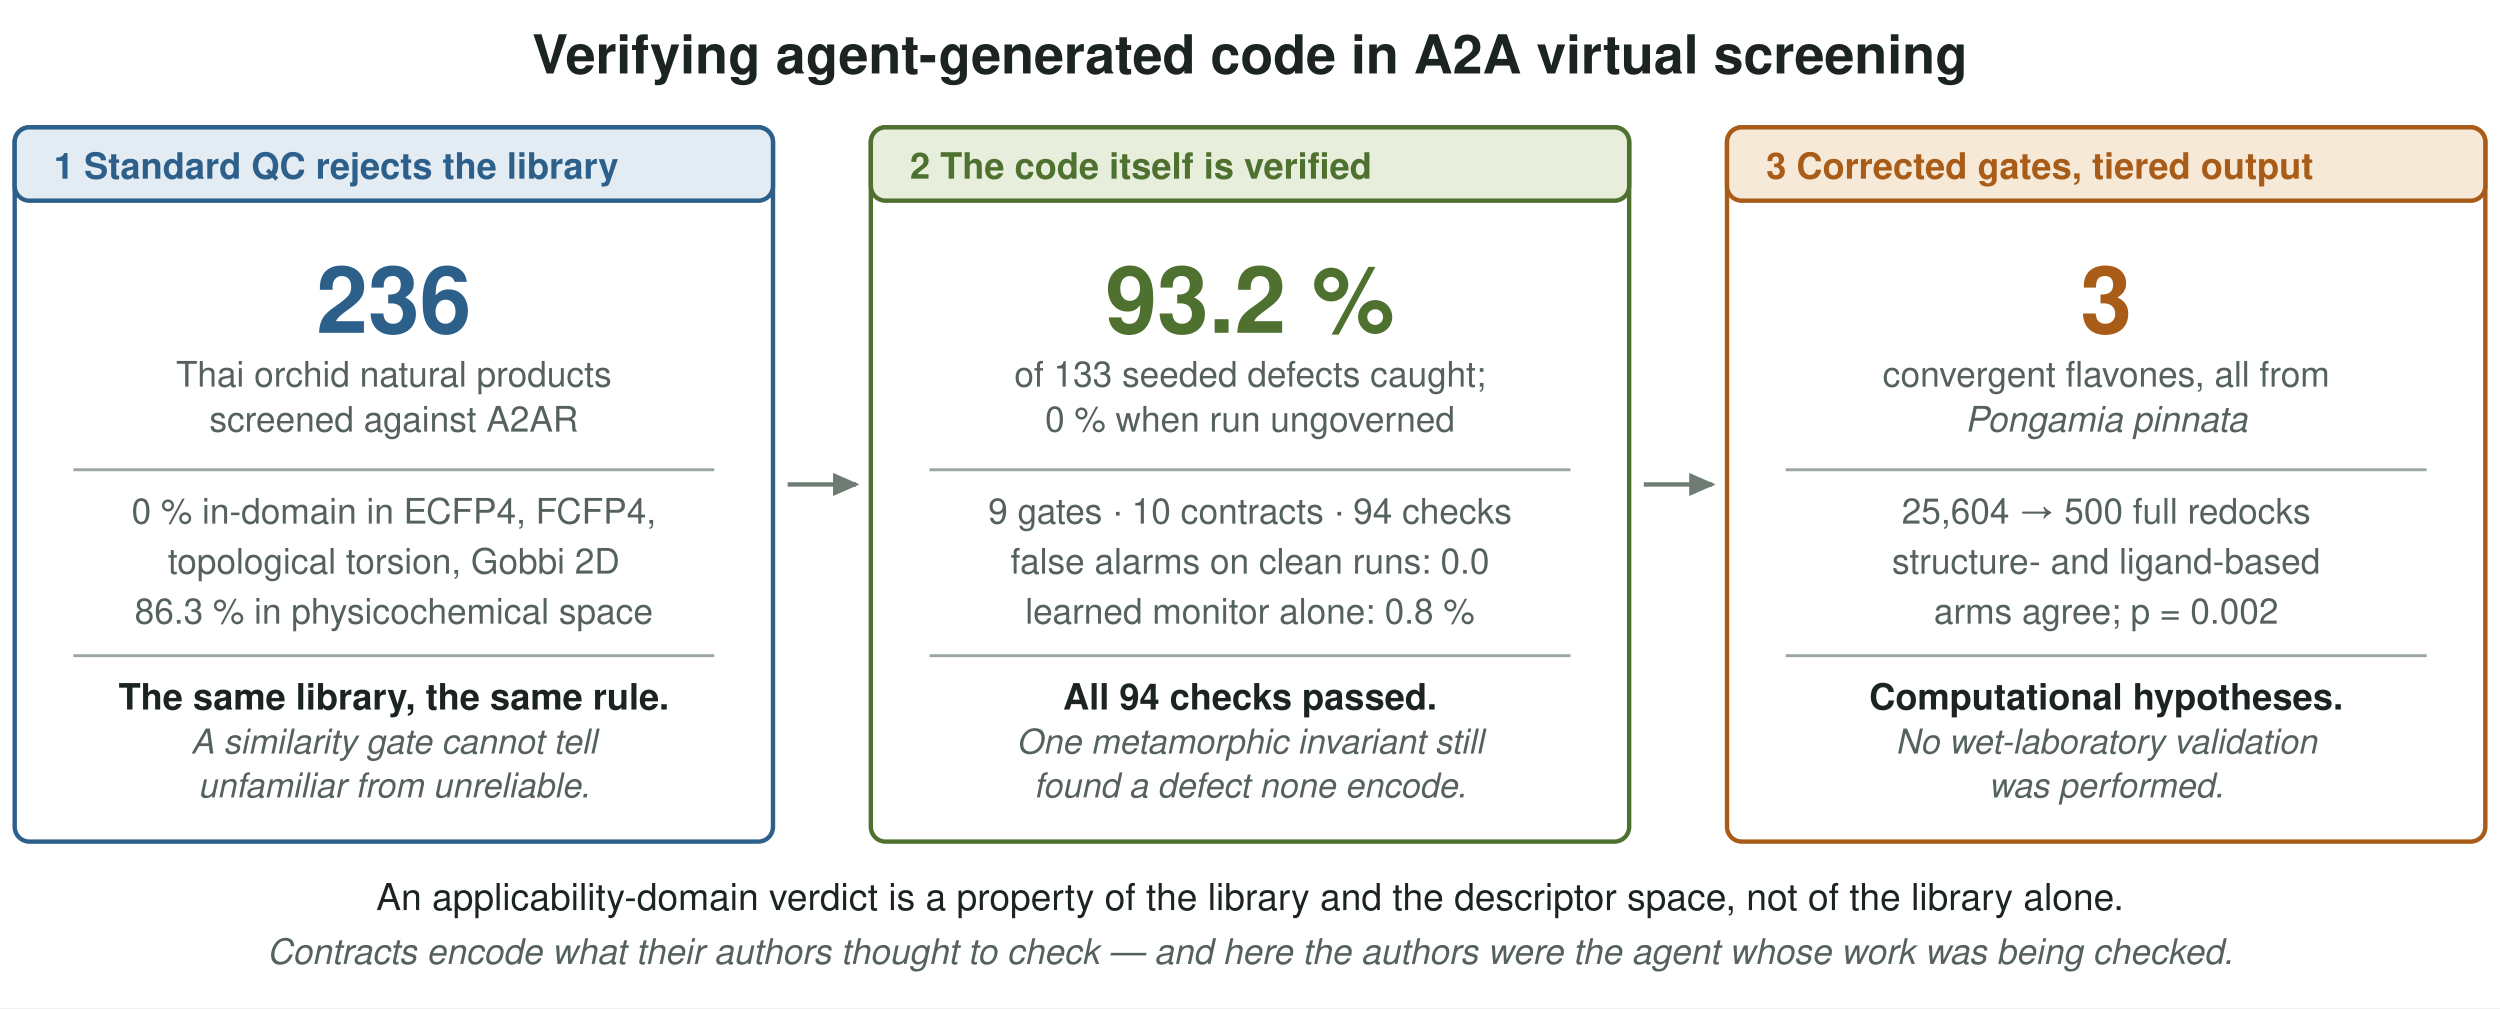
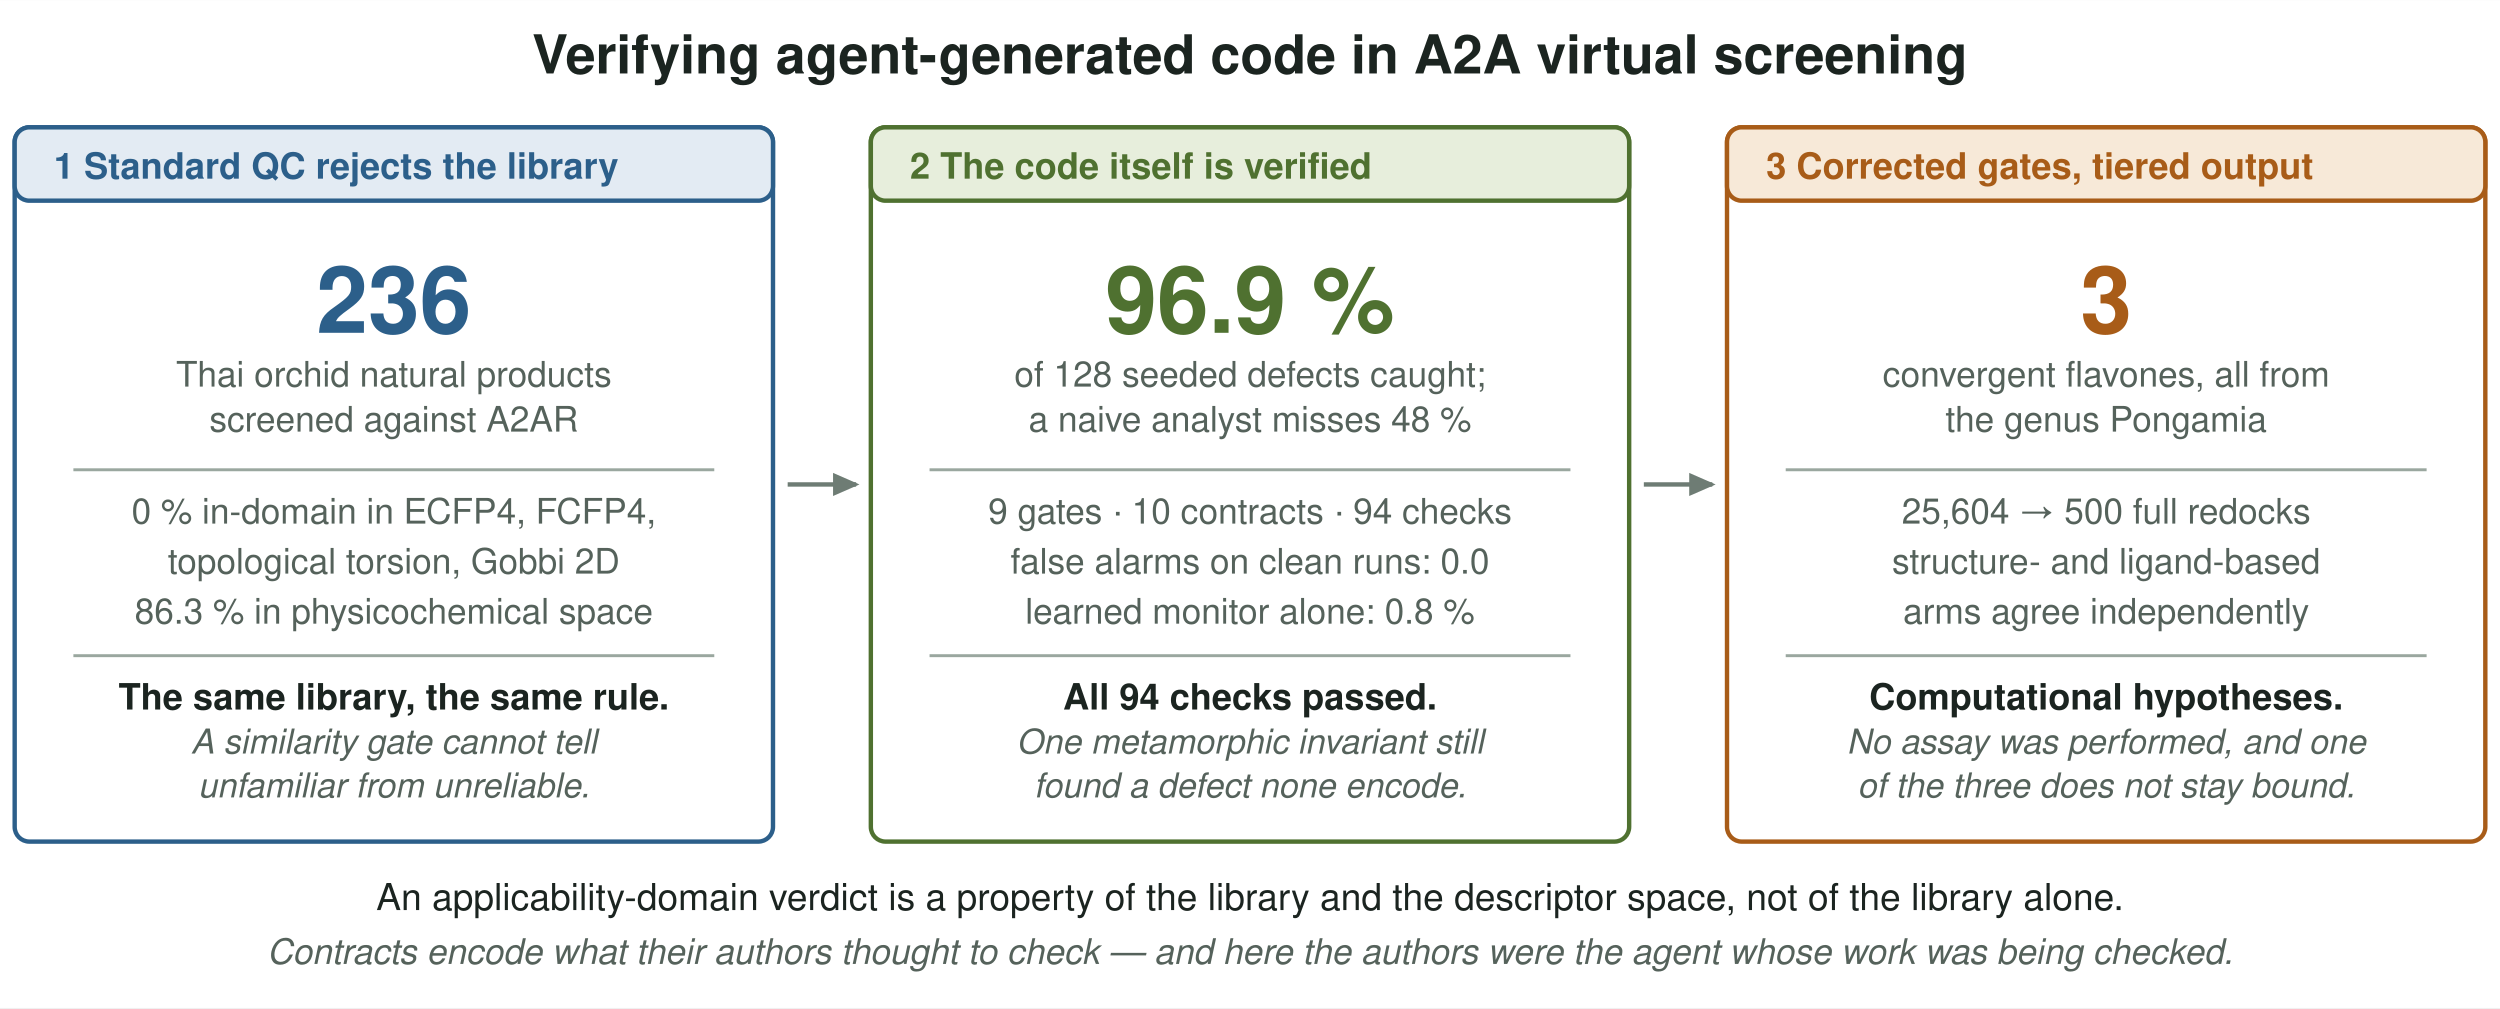
<svg xmlns="http://www.w3.org/2000/svg" viewBox="0 0 511 206" width="180.3mm" height="72.7mm" role="img" font-family="Helvetica, Arial, sans-serif">
  <rect width="511" height="206" fill="#FFFFFF" />
  <defs>
    <marker id="a" viewBox="0 0 8 8" refX="7" refY="4" markerWidth="6" markerHeight="6" orient="auto-start-reverse">
      <path d="M0,0.5 L8,4 L0,7.5 z" fill="#6E7C74" />
    </marker>
  </defs>
  <text x="255.5" y="15" font-size="11" fill="#1B2420" font-weight="bold" font-style="normal" text-anchor="middle">Verifying agent-generated code in A2A virtual screening</text>
  <rect x="3" y="26" width="155" height="146" rx="3" fill="#FFFFFF" stroke="#2C5F8A" stroke-width="0.9" />
  <rect x="3" y="26" width="155" height="15" rx="3" fill="#E3EBF3" stroke="#2C5F8A" stroke-width="0.9" />
  <text x="11" y="36.5" font-size="7.4" fill="#2C5F8A" font-weight="bold" font-style="normal" text-anchor="start">1  Standard QC rejects the library</text>
  <text x="80.5" y="68" font-size="19" fill="#2C5F8A" font-weight="bold" font-style="normal" text-anchor="middle">236</text>
  <text x="80.5" y="79" font-size="7.2" fill="#55625B" font-weight="normal" font-style="normal" text-anchor="middle">Thai orchid natural products</text>
  <text x="80.5" y="88.2" font-size="7.2" fill="#55625B" font-weight="normal" font-style="normal" text-anchor="middle">screened against A2AR</text>
  <line x1="15" y1="96" x2="146" y2="96" stroke="#9AA79F" stroke-width="0.6" />
  <text x="80.5" y="107" font-size="7.2" fill="#55625B" font-weight="normal" font-style="normal" text-anchor="middle">0 % in-domain in ECFP4, FCFP4,</text>
  <text x="80.5" y="117.224" font-size="7.2" fill="#55625B" font-weight="normal" font-style="normal" text-anchor="middle">topological torsion, Gobbi 2D</text>
  <text x="80.5" y="127.448" font-size="7.2" fill="#55625B" font-weight="normal" font-style="normal" text-anchor="middle">86.3 % in physicochemical space</text>
  <line x1="15" y1="134" x2="146" y2="134" stroke="#9AA79F" stroke-width="0.6" />
  <text x="80.5" y="145" font-size="7.4" fill="#1B2420" font-weight="bold" font-style="normal" text-anchor="middle">The same library, the same rule.</text>
  <text x="80.5" y="154" font-size="7" fill="#55625B" font-weight="normal" font-style="italic" text-anchor="middle">A similarity gate cannot tell</text>
  <text x="80.5" y="162.96" font-size="7" fill="#55625B" font-weight="normal" font-style="italic" text-anchor="middle">unfamiliar from unreliable.</text>
  <line x1="161" y1="99" x2="175" y2="99" stroke="#6E7C74" stroke-width="0.9" marker-end="url(#a)" />
  <rect x="178" y="26" width="155" height="146" rx="3" fill="#FFFFFF" stroke="#4F7130" stroke-width="0.9" />
  <rect x="178" y="26" width="155" height="15" rx="3" fill="#E7EEDC" stroke="#4F7130" stroke-width="0.9" />
  <text x="186" y="36.5" font-size="7.4" fill="#4F7130" font-weight="bold" font-style="normal" text-anchor="start">2  The code itself is verified</text>
-   <text x="255.5" y="68" font-size="19" fill="#4F7130" font-weight="bold" font-style="normal" text-anchor="middle">93.2 %</text>
-   <text x="255.5" y="79" font-size="7.2" fill="#55625B" font-weight="normal" font-style="normal" text-anchor="middle">of 133 seeded defects caught;</text>
-   <text x="255.5" y="88.2" font-size="7.2" fill="#55625B" font-weight="normal" font-style="normal" text-anchor="middle">0 % when run ungoverned</text>
+   <text x="255.5" y="68" font-size="19" fill="#4F7130" font-weight="bold" font-style="normal" text-anchor="middle">96.9 %</text>
+   <text x="255.5" y="79" font-size="7.2" fill="#55625B" font-weight="normal" font-style="normal" text-anchor="middle">of 128 seeded defects caught;</text>
+   <text x="255.5" y="88.2" font-size="7.2" fill="#55625B" font-weight="normal" font-style="normal" text-anchor="middle">a naive analyst misses 48 %</text>
  <line x1="190" y1="96" x2="321" y2="96" stroke="#9AA79F" stroke-width="0.6" />
  <text x="255.5" y="107" font-size="7.2" fill="#55625B" font-weight="normal" font-style="normal" text-anchor="middle">9 gates · 10 contracts · 94 checks</text>
  <text x="255.5" y="117.224" font-size="7.2" fill="#55625B" font-weight="normal" font-style="normal" text-anchor="middle">false alarms on clean runs: 0.0</text>
  <text x="255.5" y="127.448" font-size="7.2" fill="#55625B" font-weight="normal" font-style="normal" text-anchor="middle">learned monitor alone: 0.8 %</text>
  <line x1="190" y1="134" x2="321" y2="134" stroke="#9AA79F" stroke-width="0.6" />
  <text x="255.5" y="145" font-size="7.4" fill="#1B2420" font-weight="bold" font-style="normal" text-anchor="middle">All 94 checks passed.</text>
  <text x="255.5" y="154" font-size="7" fill="#55625B" font-weight="normal" font-style="italic" text-anchor="middle">One metamorphic invariant still</text>
  <text x="255.5" y="162.96" font-size="7" fill="#55625B" font-weight="normal" font-style="italic" text-anchor="middle">found a defect none encode.</text>
  <line x1="336" y1="99" x2="350" y2="99" stroke="#6E7C74" stroke-width="0.9" marker-end="url(#a)" />
  <rect x="353" y="26" width="155" height="146" rx="3" fill="#FFFFFF" stroke="#A85C18" stroke-width="0.9" />
  <rect x="353" y="26" width="155" height="15" rx="3" fill="#F7E9D8" stroke="#A85C18" stroke-width="0.9" />
  <text x="361" y="36.5" font-size="7.4" fill="#A85C18" font-weight="bold" font-style="normal" text-anchor="start">3  Corrected gates, tiered output</text>
  <text x="430.5" y="68" font-size="19" fill="#A85C18" font-weight="bold" font-style="normal" text-anchor="middle">3</text>
  <text x="430.5" y="79" font-size="7.2" fill="#55625B" font-weight="normal" font-style="normal" text-anchor="middle">convergent flavones, all from</text>
-   <text x="430.5" y="88.2" font-size="7.2" fill="#55625B" font-weight="normal" font-style="italic" text-anchor="middle">Pongamia pinnata</text>
+   <text x="430.5" y="88.2" font-size="7.2" fill="#55625B" font-weight="normal" font-style="normal" text-anchor="middle">the genus Pongamia</text>
  <line x1="365" y1="96" x2="496" y2="96" stroke="#9AA79F" stroke-width="0.6" />
  <text x="430.5" y="107" font-size="7.2" fill="#55625B" font-weight="normal" font-style="normal" text-anchor="middle">25,604 → 500 full redocks</text>
  <text x="430.5" y="117.224" font-size="7.2" fill="#55625B" font-weight="normal" font-style="normal" text-anchor="middle">structure- and ligand-based</text>
-   <text x="430.5" y="127.448" font-size="7.2" fill="#55625B" font-weight="normal" font-style="normal" text-anchor="middle">arms agree; p = 0.002</text>
+   <text x="430.5" y="127.448" font-size="7.2" fill="#55625B" font-weight="normal" font-style="normal" text-anchor="middle">arms agree independently</text>
  <line x1="365" y1="134" x2="496" y2="134" stroke="#9AA79F" stroke-width="0.6" />
  <text x="430.5" y="145" font-size="7.4" fill="#1B2420" font-weight="bold" font-style="normal" text-anchor="middle">Computational hypotheses.</text>
-   <text x="430.5" y="154" font-size="7" fill="#55625B" font-weight="normal" font-style="italic" text-anchor="middle">No wet-laboratory validation</text>
-   <text x="430.5" y="162.96" font-size="7" fill="#55625B" font-weight="normal" font-style="italic" text-anchor="middle">was performed.</text>
+   <text x="430.5" y="154" font-size="7" fill="#55625B" font-weight="normal" font-style="italic" text-anchor="middle">No assay was performed, and one</text>
+   <text x="430.5" y="162.96" font-size="7" fill="#55625B" font-weight="normal" font-style="italic" text-anchor="middle">of the three does not stay bound.</text>
  <text x="255.5" y="186" font-size="7.6" fill="#1B2420" font-weight="normal" font-style="normal" text-anchor="middle">An applicability-domain verdict is a property of the library and the descriptor space, not of the library alone.</text>
  <text x="255.5" y="197" font-size="7.2" fill="#55625B" font-weight="normal" font-style="italic" text-anchor="middle">Contracts encode what their authors thought to check — and here the authors were the agent whose work was being checked.</text>
</svg>
